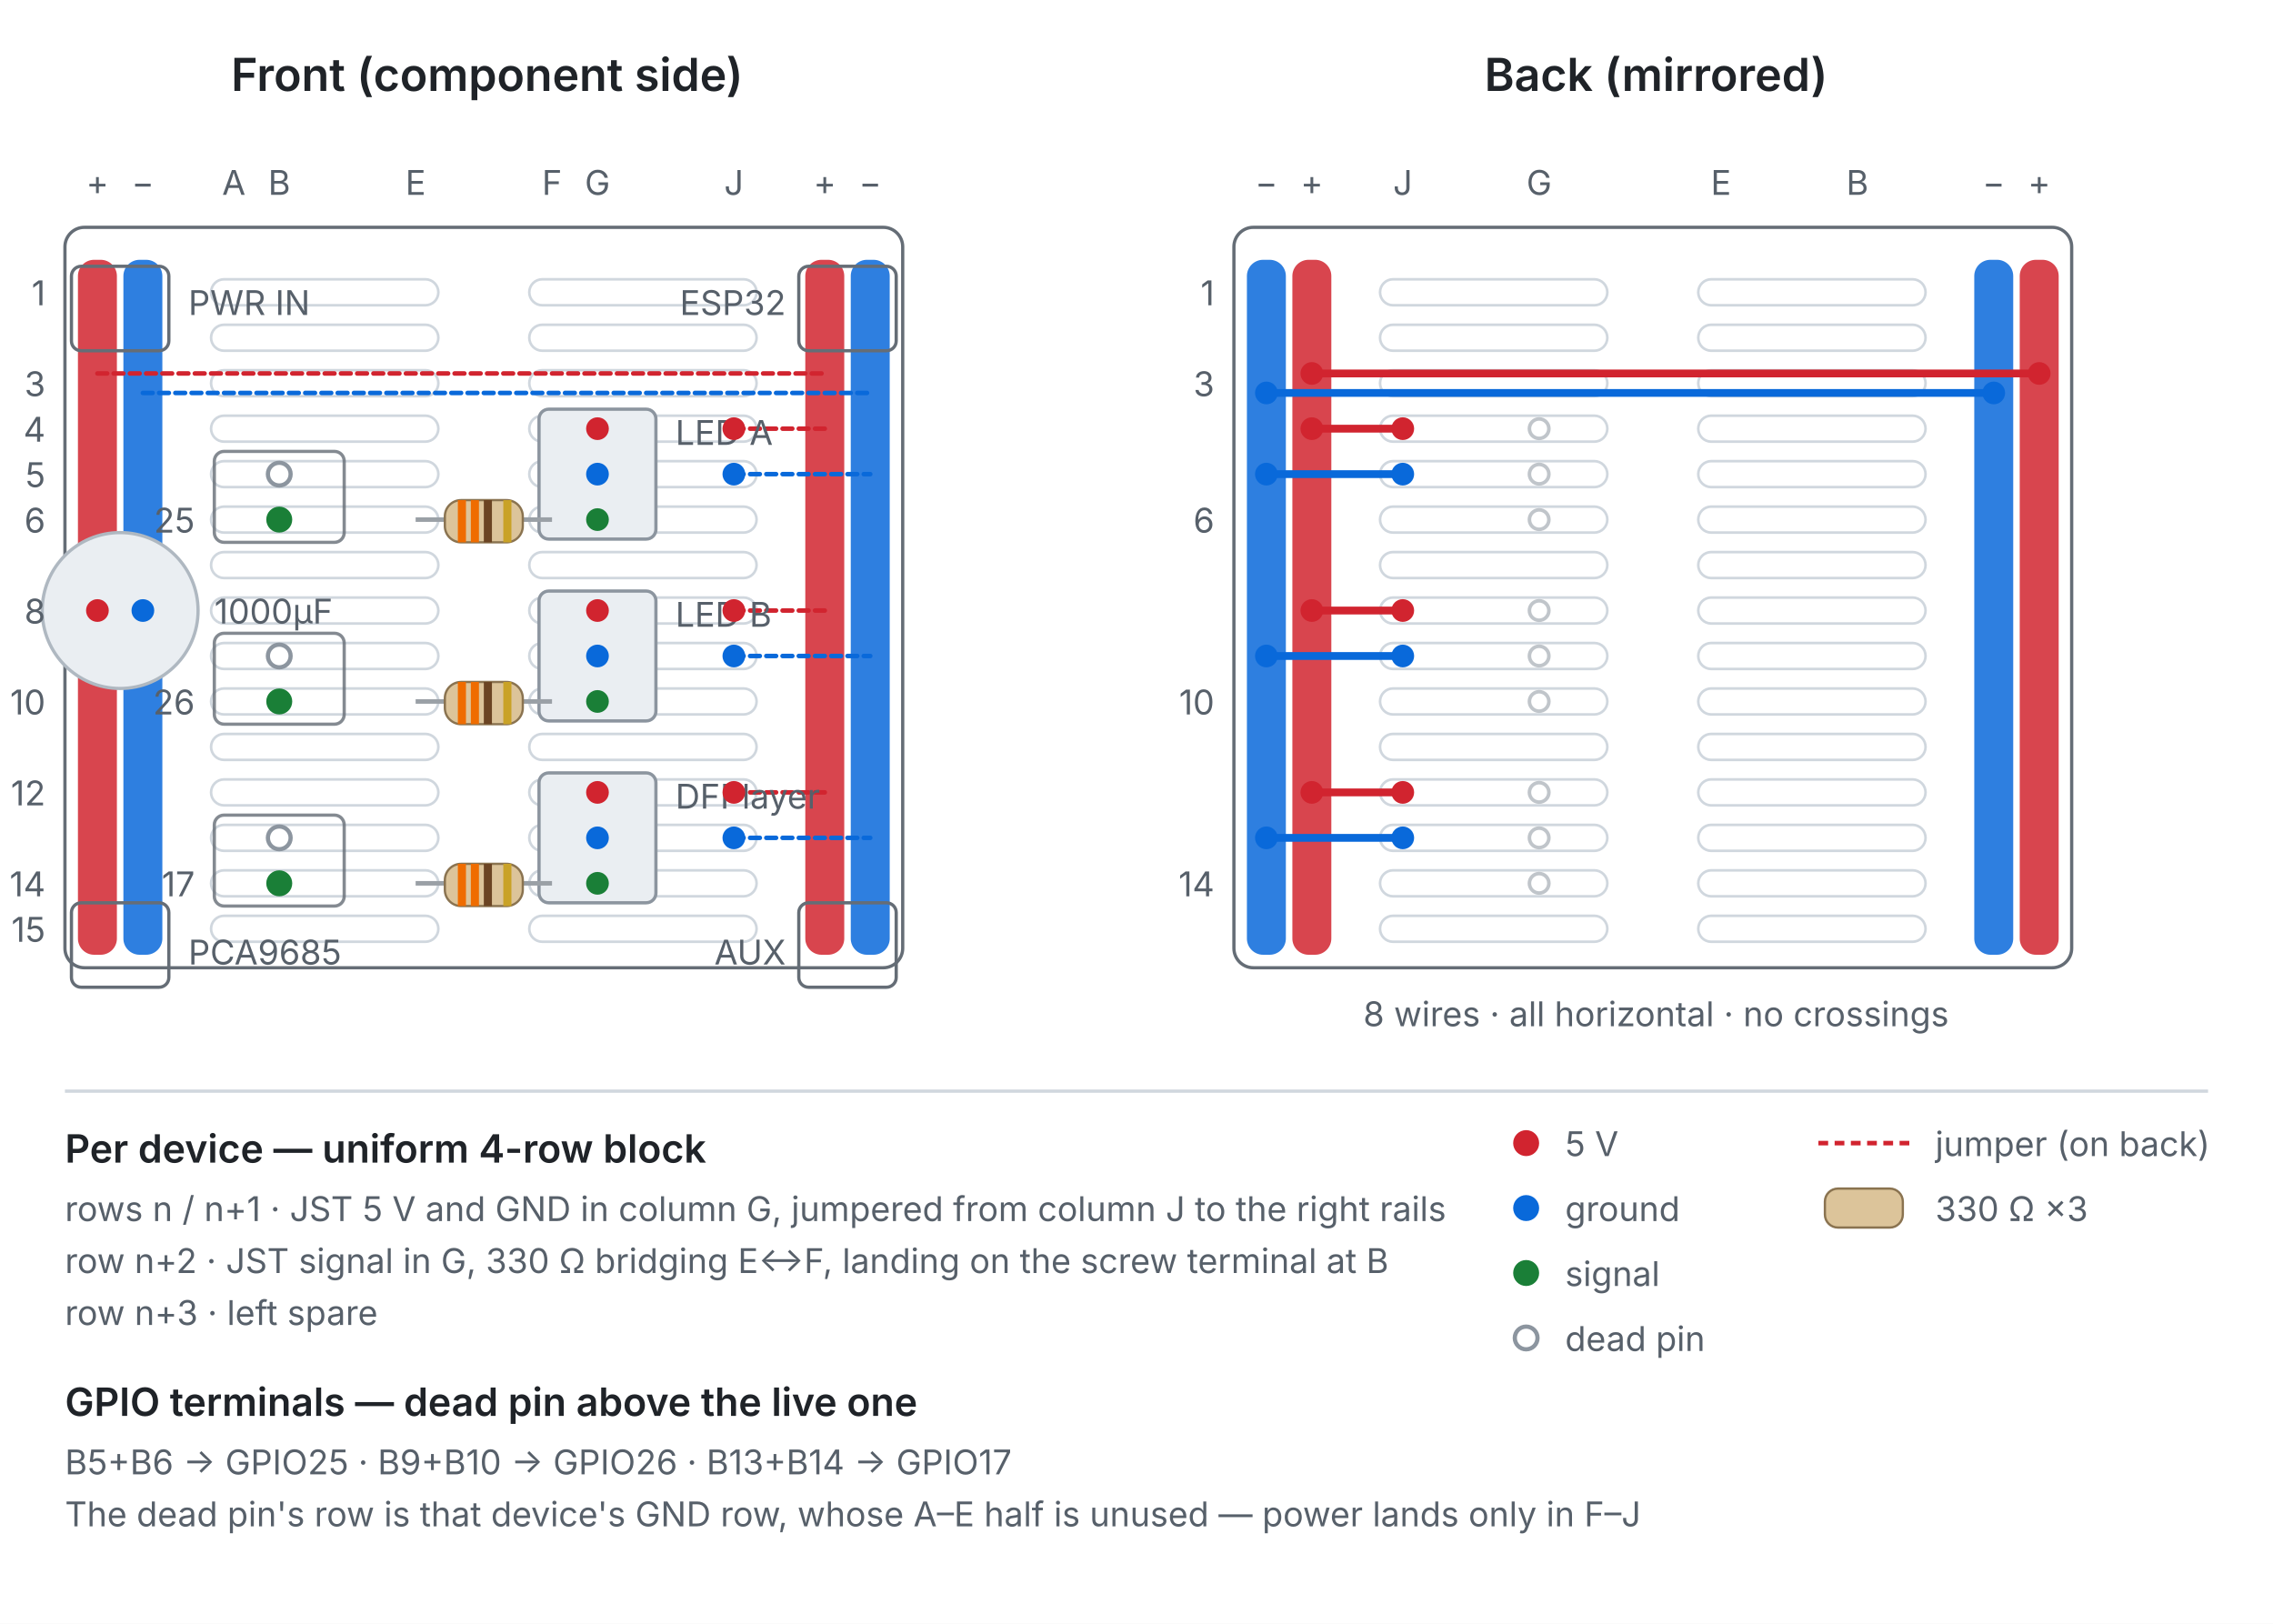
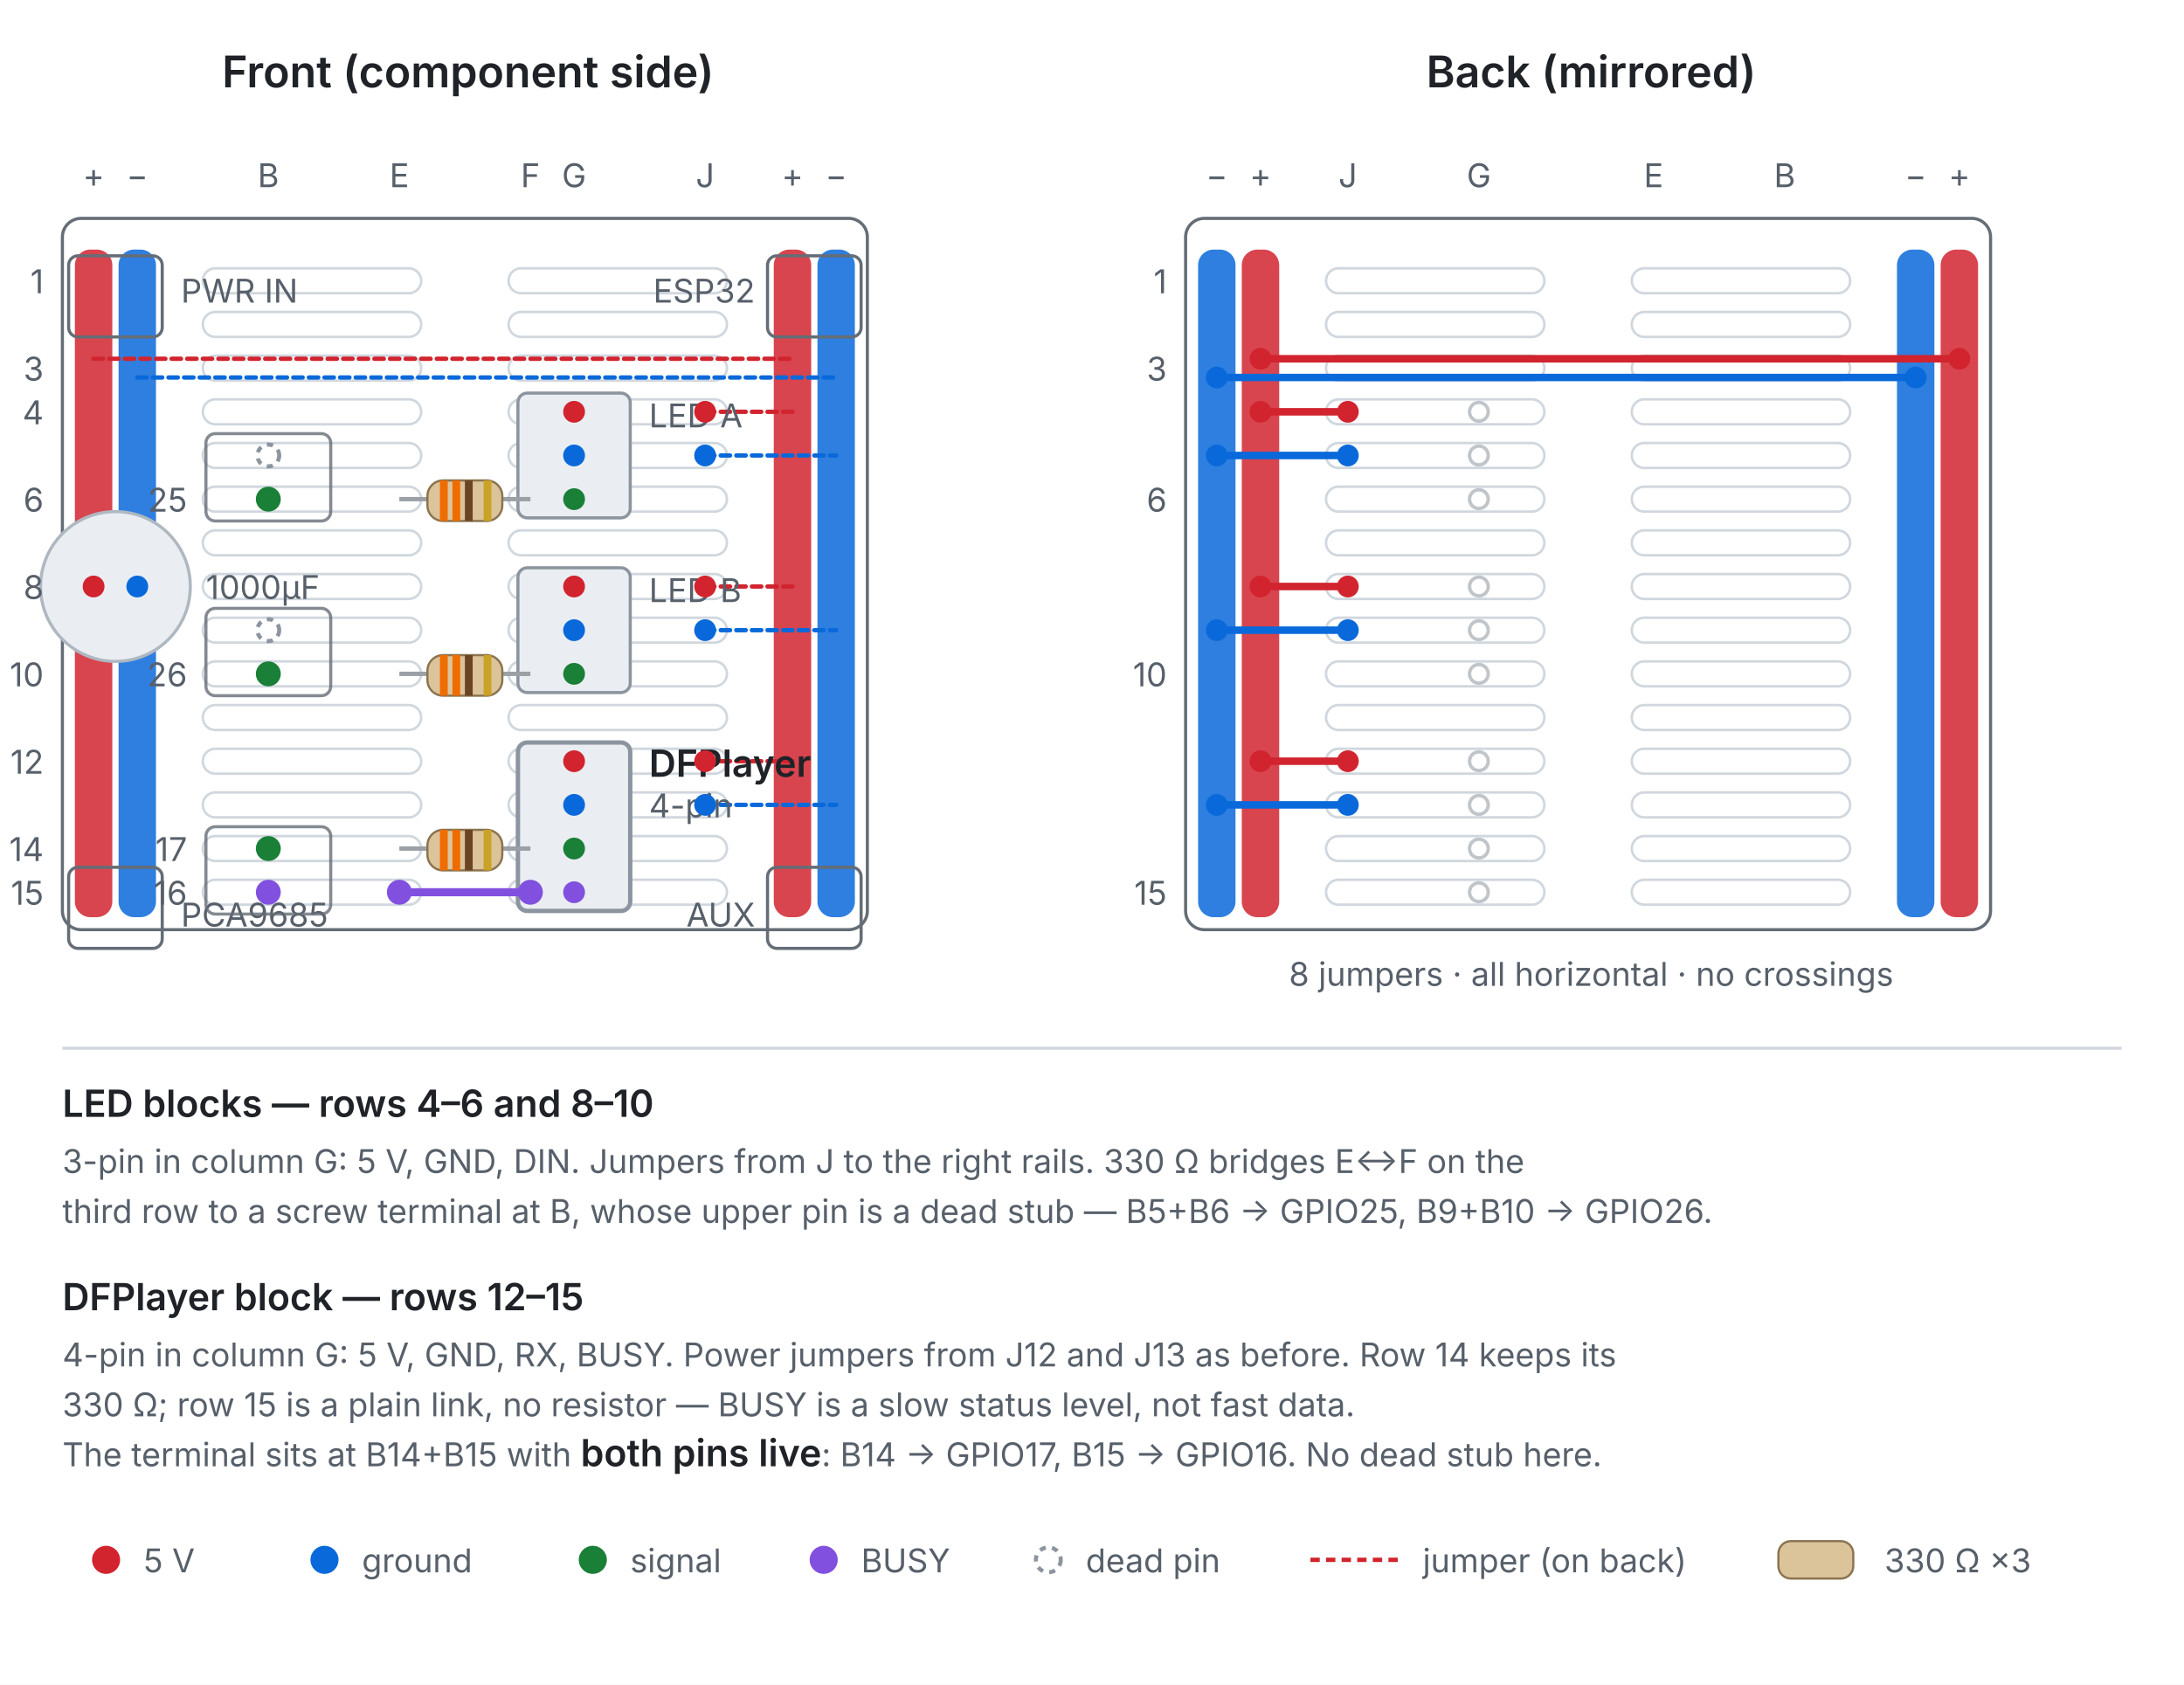
- <svg xmlns="http://www.w3.org/2000/svg" viewBox="0 0 700 500" width="700" height="500" role="img" aria-labelledby="title desc">
+ <svg xmlns="http://www.w3.org/2000/svg" viewBox="0 0 700 540" width="700" height="540" role="img" aria-labelledby="title desc">
  <style>
  .bg    { fill: #ffffff; }
  .board { fill: none; stroke: #656d76; }
  .strip { fill: none; stroke: #d0d7de; }
  .comp  { fill: none; stroke: #656d76; }
  .can   { fill: #eaeef2; stroke: #afb8c1; }
  .conn  { fill: #eaeef2; stroke: #8c959f; }
  .lead  { stroke: #9aa0a6; }
  .res   { fill: #DCC49A; stroke: #8a7350; }
  .t1    { fill: #1f2328; font: 600 12px system-ui, -apple-system, "Segoe UI", sans-serif; }
  .t2    { fill: #57606a; font: 400 10.5px system-ui, -apple-system, "Segoe UI", sans-serif; }
  .hd    { fill: #1f2328; font: 600 14px system-ui, -apple-system, "Segoe UI", sans-serif; }
  .f5v   { fill: #d1242f; }  .s5v { stroke: #d1242f; }
  .fgnd  { fill: #0969da; }  .sgnd { stroke: #0969da; }
-   .fsig  { fill: #1a7f37; }
+   .fsig  { fill: #1a7f37; }  .ssig { stroke: #1a7f37; }
+   .fbusy { fill: #8250df; }  .sbusy { stroke: #8250df; }
  .hole  { fill: none; stroke: #8c959f; }
  .rule  { stroke: #d0d7de; }
  @media (prefers-color-scheme: dark) {
    .bg    { fill: #0d1117; }
    .board { stroke: #8b949e; }
    .strip { stroke: #30363d; }
    .comp  { stroke: #8b949e; }
    .can   { fill: #21262d; stroke: #484f58; }
    .conn  { fill: #21262d; stroke: #6e7681; }
    .lead  { stroke: #6e7681; }
    .t1    { fill: #e6edf3; }
    .t2    { fill: #9198a1; }
    .hd    { fill: #e6edf3; }
    .f5v   { fill: #ff7b72; }  .s5v { stroke: #ff7b72; }
    .fgnd  { fill: #58a6ff; }  .sgnd { stroke: #58a6ff; }
-     .fsig  { fill: #3fb950; }
+     .fsig  { fill: #3fb950; }  .ssig { stroke: #3fb950; }
+     .fbusy { fill: #a371f7; }  .sbusy { stroke: #a371f7; }
    .hole  { stroke: #6e7681; }
    .rule  { stroke: #30363d; }
  }
</style>
-   <rect class="bg" x="0" y="0" width="700" height="500" />
+   <rect class="bg" x="0" y="0" width="700" height="540" />
  <text class="hd" x="150" y="28" text-anchor="middle">Front (component side)</text>
  <text class="hd" x="510" y="28" text-anchor="middle">Back (mirrored)</text>
  <g class="t2">
    <text x="30" y="60" text-anchor="middle">+</text>
    <text x="44" y="60" text-anchor="middle">−</text>
-     <text x="72" y="60" text-anchor="middle">A</text>
    <text x="86" y="60" text-anchor="middle">B</text>
    <text x="128" y="60" text-anchor="middle">E</text>
    <text x="170" y="60" text-anchor="middle">F</text>
    <text x="184" y="60" text-anchor="middle">G</text>
    <text x="226" y="60" text-anchor="middle">J</text>
    <text x="254" y="60" text-anchor="middle">+</text>
    <text x="268" y="60" text-anchor="middle">−</text>
    <text x="390" y="60" text-anchor="middle">−</text>
    <text x="404" y="60" text-anchor="middle">+</text>
    <text x="432" y="60" text-anchor="middle">J</text>
    <text x="474" y="60" text-anchor="middle">G</text>
    <text x="530" y="60" text-anchor="middle">E</text>
    <text x="572" y="60" text-anchor="middle">B</text>
    <text x="614" y="60" text-anchor="middle">−</text>
    <text x="628" y="60" text-anchor="middle">+</text>
  </g>
  <rect class="board" x="20" y="70" width="258" height="228" rx="6" stroke-width="1" />
  <rect class="board" x="380" y="70" width="258" height="228" rx="6" stroke-width="1" />
  <g class="strip" stroke-width="0.8">
    <rect x="65" y="86" width="70" height="8" rx="4" />
    <rect x="163" y="86" width="70" height="8" rx="4" />
    <rect x="65" y="100" width="70" height="8" rx="4" />
    <rect x="163" y="100" width="70" height="8" rx="4" />
    <rect x="65" y="114" width="70" height="8" rx="4" />
    <rect x="163" y="114" width="70" height="8" rx="4" />
    <rect x="65" y="128" width="70" height="8" rx="4" />
    <rect x="163" y="128" width="70" height="8" rx="4" />
    <rect x="65" y="142" width="70" height="8" rx="4" />
    <rect x="163" y="142" width="70" height="8" rx="4" />
    <rect x="65" y="156" width="70" height="8" rx="4" />
    <rect x="163" y="156" width="70" height="8" rx="4" />
    <rect x="65" y="170" width="70" height="8" rx="4" />
    <rect x="163" y="170" width="70" height="8" rx="4" />
    <rect x="65" y="184" width="70" height="8" rx="4" />
    <rect x="163" y="184" width="70" height="8" rx="4" />
    <rect x="65" y="198" width="70" height="8" rx="4" />
    <rect x="163" y="198" width="70" height="8" rx="4" />
    <rect x="65" y="212" width="70" height="8" rx="4" />
    <rect x="163" y="212" width="70" height="8" rx="4" />
    <rect x="65" y="226" width="70" height="8" rx="4" />
    <rect x="163" y="226" width="70" height="8" rx="4" />
    <rect x="65" y="240" width="70" height="8" rx="4" />
    <rect x="163" y="240" width="70" height="8" rx="4" />
    <rect x="65" y="254" width="70" height="8" rx="4" />
    <rect x="163" y="254" width="70" height="8" rx="4" />
    <rect x="65" y="268" width="70" height="8" rx="4" />
    <rect x="163" y="268" width="70" height="8" rx="4" />
    <rect x="65" y="282" width="70" height="8" rx="4" />
    <rect x="163" y="282" width="70" height="8" rx="4" />
    <rect x="425" y="86" width="70" height="8" rx="4" />
    <rect x="523" y="86" width="70" height="8" rx="4" />
    <rect x="425" y="100" width="70" height="8" rx="4" />
    <rect x="523" y="100" width="70" height="8" rx="4" />
    <rect x="425" y="114" width="70" height="8" rx="4" />
    <rect x="523" y="114" width="70" height="8" rx="4" />
    <rect x="425" y="128" width="70" height="8" rx="4" />
    <rect x="523" y="128" width="70" height="8" rx="4" />
    <rect x="425" y="142" width="70" height="8" rx="4" />
    <rect x="523" y="142" width="70" height="8" rx="4" />
    <rect x="425" y="156" width="70" height="8" rx="4" />
    <rect x="523" y="156" width="70" height="8" rx="4" />
    <rect x="425" y="170" width="70" height="8" rx="4" />
    <rect x="523" y="170" width="70" height="8" rx="4" />
    <rect x="425" y="184" width="70" height="8" rx="4" />
    <rect x="523" y="184" width="70" height="8" rx="4" />
    <rect x="425" y="198" width="70" height="8" rx="4" />
    <rect x="523" y="198" width="70" height="8" rx="4" />
    <rect x="425" y="212" width="70" height="8" rx="4" />
    <rect x="523" y="212" width="70" height="8" rx="4" />
    <rect x="425" y="226" width="70" height="8" rx="4" />
    <rect x="523" y="226" width="70" height="8" rx="4" />
    <rect x="425" y="240" width="70" height="8" rx="4" />
    <rect x="523" y="240" width="70" height="8" rx="4" />
    <rect x="425" y="254" width="70" height="8" rx="4" />
    <rect x="523" y="254" width="70" height="8" rx="4" />
    <rect x="425" y="268" width="70" height="8" rx="4" />
    <rect x="523" y="268" width="70" height="8" rx="4" />
    <rect x="425" y="282" width="70" height="8" rx="4" />
    <rect x="523" y="282" width="70" height="8" rx="4" />
  </g>
  <rect class="f5v" x="24" y="80" width="12" height="214" rx="5" opacity=".85" />
  <rect class="fgnd" x="38" y="80" width="12" height="214" rx="5" opacity=".85" />
  <rect class="f5v" x="248" y="80" width="12" height="214" rx="5" opacity=".85" />
  <rect class="fgnd" x="262" y="80" width="12" height="214" rx="5" opacity=".85" />
  <rect class="fgnd" x="384" y="80" width="12" height="214" rx="5" opacity=".85" />
  <rect class="f5v" x="398" y="80" width="12" height="214" rx="5" opacity=".85" />
  <rect class="fgnd" x="608" y="80" width="12" height="214" rx="5" opacity=".85" />
  <rect class="f5v" x="622" y="80" width="12" height="214" rx="5" opacity=".85" />
  <g fill="none" stroke-width="1.4" stroke-dasharray="3 2" stroke-linecap="round">
    <line class="s5v" x1="30" y1="115" x2="254" y2="115" />
    <line class="sgnd" x1="44" y1="121" x2="268" y2="121" />
    <line class="s5v" x1="226" y1="132" x2="254" y2="132" />
    <line class="sgnd" x1="226" y1="146" x2="268" y2="146" />
    <line class="s5v" x1="226" y1="188" x2="254" y2="188" />
    <line class="sgnd" x1="226" y1="202" x2="268" y2="202" />
    <line class="s5v" x1="226" y1="244" x2="254" y2="244" />
    <line class="sgnd" x1="226" y1="258" x2="268" y2="258" />
  </g>
  <rect class="comp" x="22" y="82" width="30" height="26" rx="3" stroke-width="1" />
  <text class="t2" x="58" y="97">PWR IN</text>
  <rect class="comp" x="22" y="278" width="30" height="26" rx="3" stroke-width="1" />
  <text class="t2" x="58" y="297">PCA9685</text>
  <rect class="comp" x="246" y="82" width="30" height="26" rx="3" stroke-width="1" />
  <text class="t2" x="242" y="97" text-anchor="end">ESP32</text>
  <rect class="comp" x="246" y="278" width="30" height="26" rx="3" stroke-width="1" />
  <text class="t2" x="242" y="297" text-anchor="end">AUX</text>
  <circle class="can" cx="37" cy="188" r="24" stroke-width="1" />
  <text class="t2" x="66" y="192">1000µF</text>
  <rect class="conn" x="166" y="126" width="36" height="40" rx="3" stroke-width="1" />
  <rect class="conn" x="166" y="182" width="36" height="40" rx="3" stroke-width="1" />
-   <rect class="conn" x="166" y="238" width="36" height="40" rx="3" stroke-width="1" />
+   <rect class="conn" x="166" y="238" width="36" height="54" rx="3" stroke-width="1.4" />
  <text class="t2" x="208" y="137">LED A</text>
  <text class="t2" x="208" y="193">LED B</text>
-   <text class="t2" x="208" y="249">DFPlayer</text>
+   <text class="t1" x="208" y="249">DFPlayer</text>
+   <text class="t2" x="208" y="262">4-pin</text>
  <g class="lead" stroke-width="1.4">
    <line x1="128" y1="160" x2="170" y2="160" />
    <line x1="128" y1="216" x2="170" y2="216" />
    <line x1="128" y1="272" x2="170" y2="272" />
  </g>
  <g class="res" stroke-width="0.7">
    <rect x="137" y="154" width="24" height="13" rx="5" />
    <rect x="137" y="210" width="24" height="13" rx="5" />
    <rect x="137" y="266" width="24" height="13" rx="5" />
  </g>
  <g>
    <rect x="141" y="154" width="2.5" height="13" fill="#EF6C00" />
    <rect x="145" y="154" width="2.5" height="13" fill="#EF6C00" />
    <rect x="149" y="154" width="2.5" height="13" fill="#6B4423" />
    <rect x="155" y="154" width="2.5" height="13" fill="#C9A227" />
    <rect x="141" y="210" width="2.5" height="13" fill="#EF6C00" />
    <rect x="145" y="210" width="2.5" height="13" fill="#EF6C00" />
    <rect x="149" y="210" width="2.5" height="13" fill="#6B4423" />
    <rect x="155" y="210" width="2.5" height="13" fill="#C9A227" />
    <rect x="141" y="266" width="2.5" height="13" fill="#EF6C00" />
    <rect x="145" y="266" width="2.5" height="13" fill="#EF6C00" />
    <rect x="149" y="266" width="2.5" height="13" fill="#6B4423" />
    <rect x="155" y="266" width="2.5" height="13" fill="#C9A227" />
  </g>
+   <line class="sbusy" x1="128" y1="286" x2="170" y2="286" stroke-width="2.6" />
+   <circle class="fbusy" cx="128" cy="286" r="4" />
+   <circle class="fbusy" cx="170" cy="286" r="4" />
  <g class="comp" stroke-width="1" opacity=".8">
    <rect x="66" y="139" width="40" height="28" rx="3" />
    <rect x="66" y="195" width="40" height="28" rx="3" />
-     <rect x="66" y="251" width="40" height="28" rx="3" />
-   </g>
-   <g class="hole" stroke-width="1.3">
+     <rect x="66" y="265" width="40" height="28" rx="3" />
+   </g>
+   <g class="hole" stroke-width="1.3" stroke-dasharray="2 2">
    <circle cx="86" cy="146" r="3.5" />
    <circle cx="86" cy="202" r="3.5" />
-     <circle cx="86" cy="258" r="3.5" />
  </g>
  <circle class="fsig" cx="86" cy="160" r="4" />
  <circle class="fsig" cx="86" cy="216" r="4" />
  <circle class="fsig" cx="86" cy="272" r="4" />
+   <circle class="fbusy" cx="86" cy="286" r="4" />
  <g class="t2">
    <text x="60" y="164" text-anchor="end">25</text>
    <text x="60" y="220" text-anchor="end">26</text>
    <text x="60" y="276" text-anchor="end">17</text>
+     <text x="60" y="290" text-anchor="end">16</text>
  </g>
  <circle class="f5v" cx="184" cy="132" r="3.5" />
  <circle class="fgnd" cx="184" cy="146" r="3.5" />
  <circle class="fsig" cx="184" cy="160" r="3.5" />
  <circle class="f5v" cx="184" cy="188" r="3.5" />
  <circle class="fgnd" cx="184" cy="202" r="3.5" />
  <circle class="fsig" cx="184" cy="216" r="3.5" />
  <circle class="f5v" cx="184" cy="244" r="3.5" />
  <circle class="fgnd" cx="184" cy="258" r="3.5" />
  <circle class="fsig" cx="184" cy="272" r="3.5" />
+   <circle class="fbusy" cx="184" cy="286" r="3.5" />
  <circle class="f5v" cx="226" cy="132" r="3.5" />
  <circle class="fgnd" cx="226" cy="146" r="3.5" />
  <circle class="f5v" cx="226" cy="188" r="3.5" />
  <circle class="fgnd" cx="226" cy="202" r="3.5" />
  <circle class="f5v" cx="226" cy="244" r="3.5" />
  <circle class="fgnd" cx="226" cy="258" r="3.5" />
  <circle class="f5v" cx="30" cy="188" r="3.5" />
  <circle class="fgnd" cx="44" cy="188" r="3.5" />
  <g fill="none" stroke-width="2.4" stroke-linecap="round">
    <line class="s5v" x1="628" y1="115" x2="404" y2="115" />
    <line class="sgnd" x1="614" y1="121" x2="390" y2="121" />
    <line class="s5v" x1="432" y1="132" x2="404" y2="132" />
    <line class="sgnd" x1="432" y1="146" x2="390" y2="146" />
    <line class="s5v" x1="432" y1="188" x2="404" y2="188" />
    <line class="sgnd" x1="432" y1="202" x2="390" y2="202" />
    <line class="s5v" x1="432" y1="244" x2="404" y2="244" />
    <line class="sgnd" x1="432" y1="258" x2="390" y2="258" />
  </g>
  <circle class="f5v" cx="628" cy="115" r="3.5" />
  <circle class="f5v" cx="404" cy="115" r="3.5" />
  <circle class="fgnd" cx="614" cy="121" r="3.5" />
  <circle class="fgnd" cx="390" cy="121" r="3.5" />
  <circle class="f5v" cx="432" cy="132" r="3.5" />
  <circle class="f5v" cx="404" cy="132" r="3.5" />
  <circle class="fgnd" cx="432" cy="146" r="3.5" />
  <circle class="fgnd" cx="390" cy="146" r="3.5" />
  <circle class="f5v" cx="432" cy="188" r="3.5" />
  <circle class="f5v" cx="404" cy="188" r="3.5" />
  <circle class="fgnd" cx="432" cy="202" r="3.5" />
  <circle class="fgnd" cx="390" cy="202" r="3.5" />
  <circle class="f5v" cx="432" cy="244" r="3.5" />
  <circle class="f5v" cx="404" cy="244" r="3.5" />
  <circle class="fgnd" cx="432" cy="258" r="3.5" />
  <circle class="fgnd" cx="390" cy="258" r="3.5" />
  <g class="hole" stroke-width="1.1" opacity=".55">
    <circle cx="474" cy="132" r="3" />
    <circle cx="474" cy="146" r="3" />
    <circle cx="474" cy="160" r="3" />
    <circle cx="474" cy="188" r="3" />
    <circle cx="474" cy="202" r="3" />
    <circle cx="474" cy="216" r="3" />
    <circle cx="474" cy="244" r="3" />
    <circle cx="474" cy="258" r="3" />
    <circle cx="474" cy="272" r="3" />
-   </g>
-   <text class="t2" x="510" y="316" text-anchor="middle">8 wires · all horizontal · no crossings</text>
+     <circle cx="474" cy="286" r="3" />
+   </g>
+   <text class="t2" x="510" y="316" text-anchor="middle">8 jumpers · all horizontal · no crossings</text>
  <g class="t2">
    <text x="14" y="94" text-anchor="end">1</text>
    <text x="14" y="122" text-anchor="end">3</text>
    <text x="14" y="136" text-anchor="end">4</text>
-     <text x="14" y="150" text-anchor="end">5</text>
    <text x="14" y="164" text-anchor="end">6</text>
    <text x="14" y="192" text-anchor="end">8</text>
    <text x="14" y="220" text-anchor="end">10</text>
    <text x="14" y="248" text-anchor="end">12</text>
    <text x="14" y="276" text-anchor="end">14</text>
    <text x="14" y="290" text-anchor="end">15</text>
    <text x="374" y="94" text-anchor="end">1</text>
    <text x="374" y="122" text-anchor="end">3</text>
    <text x="374" y="164" text-anchor="end">6</text>
    <text x="374" y="220" text-anchor="end">10</text>
-     <text x="374" y="276" text-anchor="end">14</text>
+     <text x="374" y="290" text-anchor="end">15</text>
  </g>
  <line class="rule" x1="20" y1="336" x2="680" y2="336" stroke-width="1" />
-   <text class="t1" x="20" y="358">Per device — uniform 4-row block</text>
-   <text class="t2" x="20" y="376">rows n / n+1 · JST 5 V and GND in column G, jumpered from column J to the right rails</text>
-   <text class="t2" x="20" y="392">row n+2 · JST signal in G, 330 Ω bridging E↔F, landing on the screw terminal at B</text>
-   <text class="t2" x="20" y="408">row n+3 · left spare</text>
-   <text class="t1" x="20" y="436">GPIO terminals — dead pin above the live one</text>
-   <text class="t2" x="20" y="454">B5+B6 → GPIO25 · B9+B10 → GPIO26 · B13+B14 → GPIO17</text>
-   <text class="t2" x="20" y="470">The dead pin's row is that device's GND row, whose A–E half is unused — power lands only in F–J</text>
-   <circle class="f5v" cx="470" cy="352" r="4" />
-   <text class="t2" x="482" y="356">5 V</text>
-   <circle class="fgnd" cx="470" cy="372" r="4" />
-   <text class="t2" x="482" y="376">ground</text>
-   <circle class="fsig" cx="470" cy="392" r="4" />
-   <text class="t2" x="482" y="396">signal</text>
-   <circle class="hole" cx="470" cy="412" r="3.5" stroke-width="1.3" />
-   <text class="t2" x="482" y="416">dead pin</text>
-   <line class="s5v" x1="560" y1="352" x2="588" y2="352" stroke-width="1.4" stroke-dasharray="3 2" />
-   <text class="t2" x="596" y="356">jumper (on back)</text>
-   <rect class="res" x="562" y="366" width="24" height="12" rx="4" stroke-width="0.7" />
-   <text class="t2" x="596" y="376">330 Ω ×3</text>
+   <text class="t1" x="20" y="358">LED blocks — rows 4–6 and 8–10</text>
+   <text class="t2" x="20" y="376">3-pin in column G: 5 V, GND, DIN. Jumpers from J to the right rails. 330 Ω bridges E↔F on the</text>
+   <text class="t2" x="20" y="392">third row to a screw terminal at B, whose upper pin is a dead stub — B5+B6 → GPIO25, B9+B10 → GPIO26.</text>
+   <text class="t1" x="20" y="420">DFPlayer block — rows 12–15</text>
+   <text class="t2" x="20" y="438">4-pin in column G: 5 V, GND, RX, BUSY. Power jumpers from J12 and J13 as before. Row 14 keeps its</text>
+   <text class="t2" x="20" y="454">330 Ω; row 15 is a plain link, no resistor — BUSY is a slow status level, not fast data.</text>
+   <text class="t2" x="20" y="470">The terminal sits at B14+B15 with <tspan class="t1">both pins live</tspan>: B14 → GPIO17, B15 → GPIO16. No dead stub here.</text>
+   <circle class="f5v" cx="34" cy="500" r="4.5" />
+   <text class="t2" x="46" y="504">5 V</text>
+   <circle class="fgnd" cx="104" cy="500" r="4.5" />
+   <text class="t2" x="116" y="504">ground</text>
+   <circle class="fsig" cx="190" cy="500" r="4.5" />
+   <text class="t2" x="202" y="504">signal</text>
+   <circle class="fbusy" cx="264" cy="500" r="4.5" />
+   <text class="t2" x="276" y="504">BUSY</text>
+   <circle class="hole" cx="336" cy="500" r="4" stroke-width="1.3" stroke-dasharray="2 2" />
+   <text class="t2" x="348" y="504">dead pin</text>
+   <line class="s5v" x1="420" y1="500" x2="448" y2="500" stroke-width="1.4" stroke-dasharray="3 2" />
+   <text class="t2" x="456" y="504">jumper (on back)</text>
+   <rect class="res" x="570" y="494" width="24" height="12" rx="4" stroke-width="0.7" />
+   <text class="t2" x="604" y="504">330 Ω ×3</text>
</svg>
